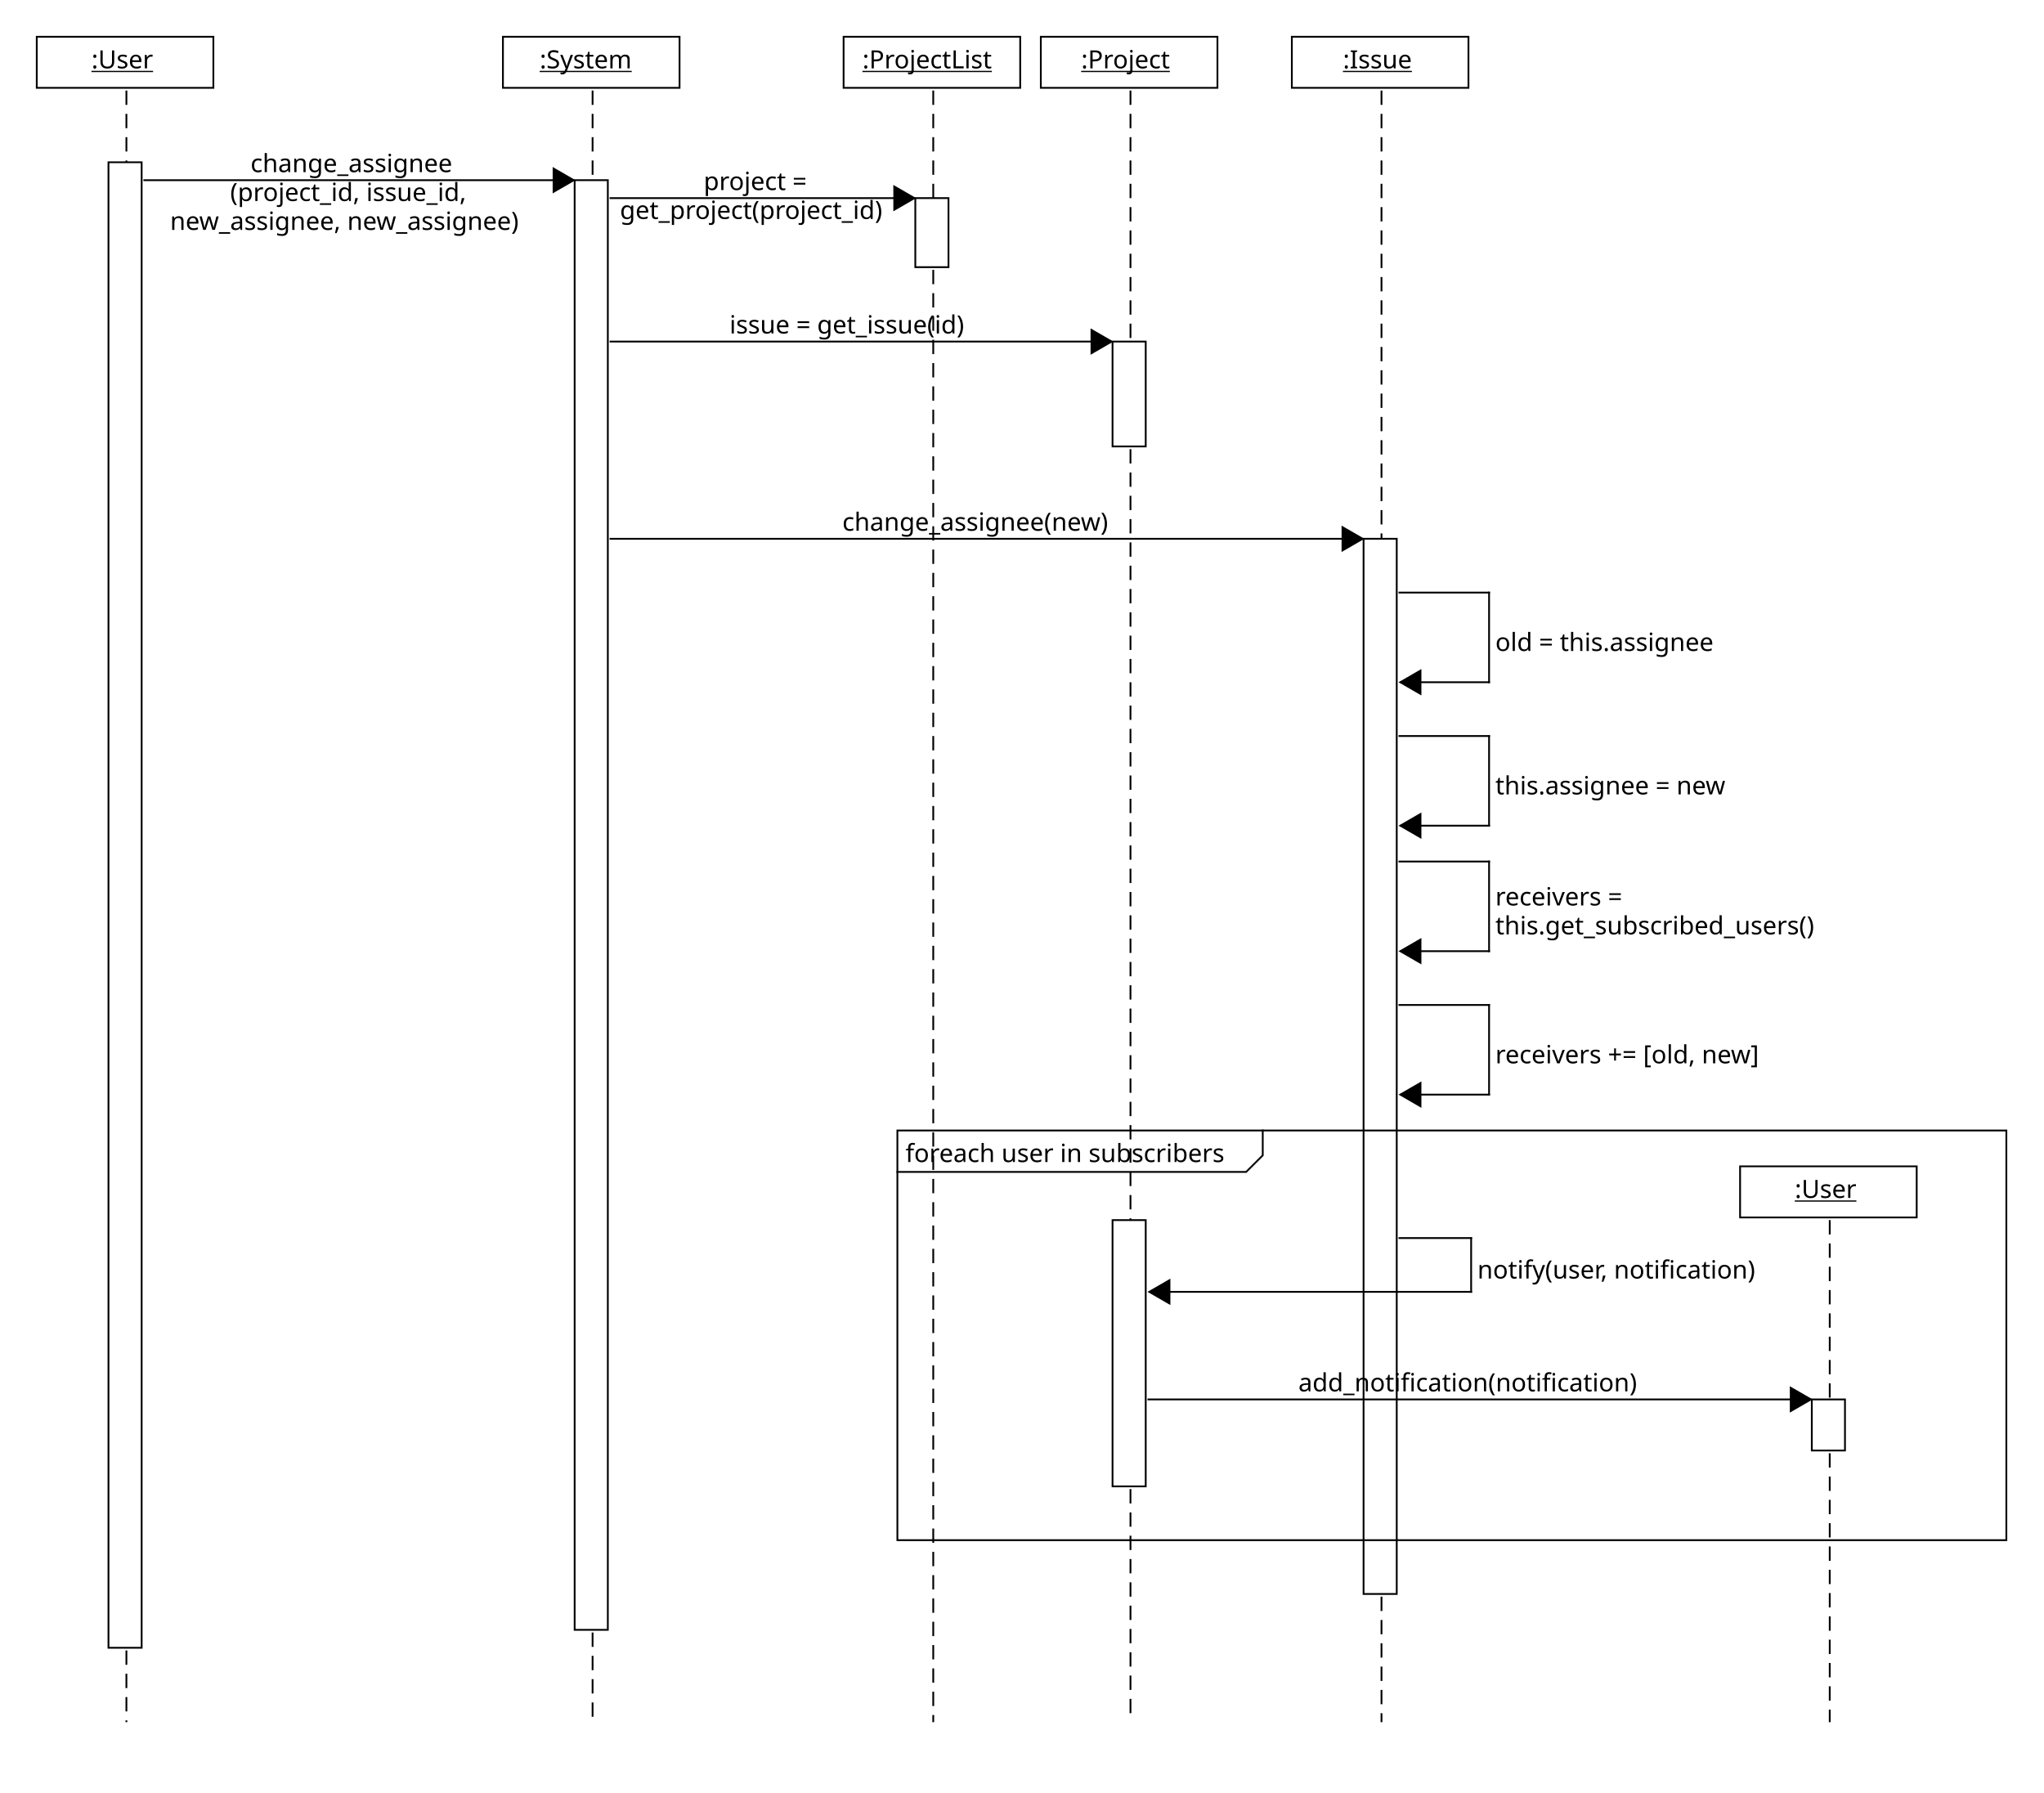
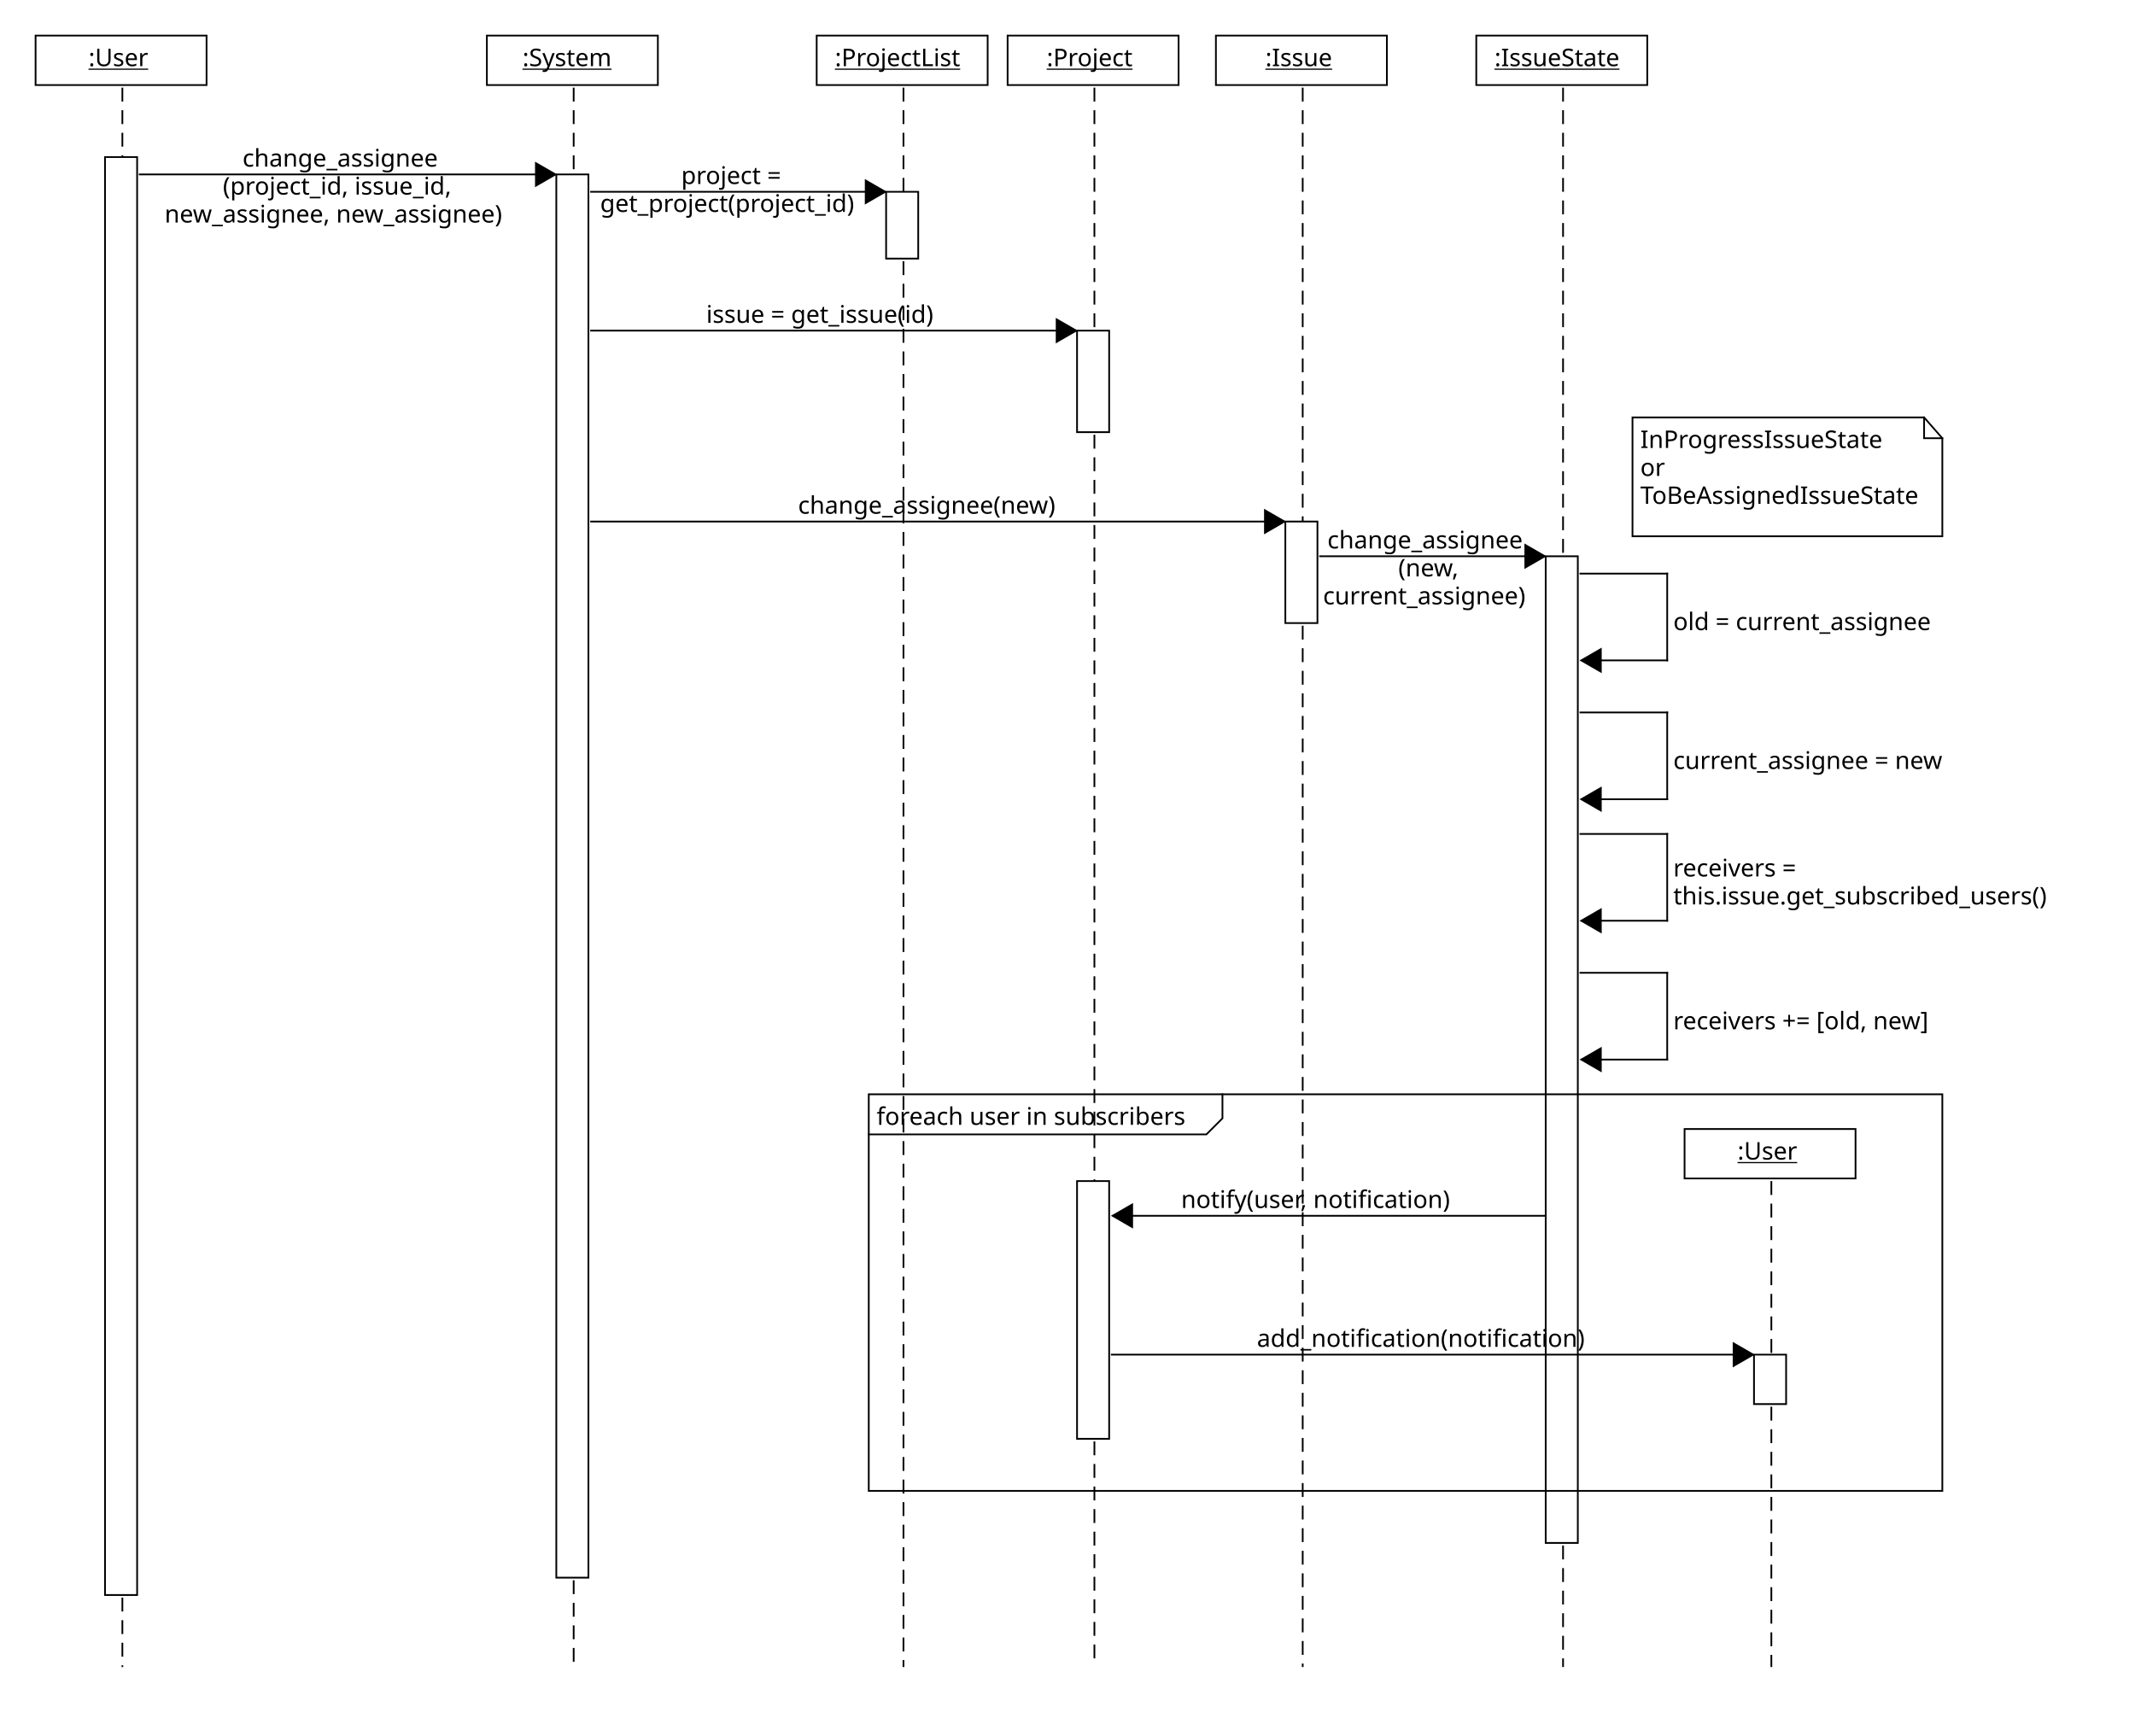
- <svg xmlns="http://www.w3.org/2000/svg" fill-opacity="1" color-rendering="auto" color-interpolation="auto" text-rendering="auto" stroke="black" stroke-linecap="square" width="1140" stroke-miterlimit="10" shape-rendering="auto" stroke-opacity="1" fill="black" stroke-dasharray="none" font-weight="normal" stroke-width="1" viewBox="90 -20 1140 1000" height="1000" font-family="'Dialog'" font-style="normal" stroke-linejoin="miter" font-size="12px" stroke-dashoffset="0" image-rendering="auto">
+ <svg xmlns="http://www.w3.org/2000/svg" fill-opacity="1" color-rendering="auto" color-interpolation="auto" text-rendering="auto" stroke="black" stroke-linecap="square" width="1230" stroke-miterlimit="10" shape-rendering="auto" stroke-opacity="1" fill="black" stroke-dasharray="none" font-weight="normal" stroke-width="1" viewBox="-10 -20 1230 1000" height="1000" font-family="'Dialog'" font-style="normal" stroke-linejoin="miter" font-size="12px" stroke-dashoffset="0" image-rendering="auto">
  <defs id="genericDefs" />
  <g>
    <defs id="defs1">
      <clipPath clipPathUnits="userSpaceOnUse" id="clipPath1">
        <path d="M0 0 L2147483647 0 L2147483647 2147483647 L0 2147483647 L0 0 Z" />
      </clipPath>
      <clipPath clipPathUnits="userSpaceOnUse" id="clipPath2">
+         <path d="M0 0 L0 70 L180 70 L180 0 Z" />
+       </clipPath>
+       <clipPath clipPathUnits="userSpaceOnUse" id="clipPath3">
+         <path d="M0 0 L0 60 L20 60 L20 0 Z" />
+       </clipPath>
+       <clipPath clipPathUnits="userSpaceOnUse" id="clipPath4">
        <path d="M0 0 L0 30 L100 30 L100 0 Z" />
      </clipPath>
-       <clipPath clipPathUnits="userSpaceOnUse" id="clipPath3">
+       <clipPath clipPathUnits="userSpaceOnUse" id="clipPath5">
        <path d="M0 0 L0 30 L20 30 L20 0 Z" />
      </clipPath>
-       <clipPath clipPathUnits="userSpaceOnUse" id="clipPath4">
+       <clipPath clipPathUnits="userSpaceOnUse" id="clipPath6">
        <path d="M0 0 L0 150 L20 150 L20 0 Z" />
      </clipPath>
-       <clipPath clipPathUnits="userSpaceOnUse" id="clipPath5">
+       <clipPath clipPathUnits="userSpaceOnUse" id="clipPath7">
        <path d="M0 0 L0 230 L620 230 L620 0 Z" />
      </clipPath>
-       <clipPath clipPathUnits="userSpaceOnUse" id="clipPath6">
-         <path d="M0 0 L0 590 L20 590 L20 0 Z" />
-       </clipPath>
-       <clipPath clipPathUnits="userSpaceOnUse" id="clipPath7">
-         <path d="M0 0 L0 60 L20 60 L20 0 Z" />
-       </clipPath>
      <clipPath clipPathUnits="userSpaceOnUse" id="clipPath8">
+         <path d="M0 0 L0 570 L20 570 L20 0 Z" />
+       </clipPath>
+       <clipPath clipPathUnits="userSpaceOnUse" id="clipPath9">
        <path d="M0 0 L0 40 L20 40 L20 0 Z" />
      </clipPath>
-       <clipPath clipPathUnits="userSpaceOnUse" id="clipPath9">
+       <clipPath clipPathUnits="userSpaceOnUse" id="clipPath10">
        <path d="M0 0 L0 810 L20 810 L20 0 Z" />
      </clipPath>
-       <clipPath clipPathUnits="userSpaceOnUse" id="clipPath10">
+       <clipPath clipPathUnits="userSpaceOnUse" id="clipPath11">
        <path d="M0 0 L0 830 L20 830 L20 0 Z" />
      </clipPath>
-       <clipPath clipPathUnits="userSpaceOnUse" id="clipPath11">
+       <clipPath clipPathUnits="userSpaceOnUse" id="clipPath12">
+         <path d="M0 0 L0 630 L30 630 L30 0 Z" />
+       </clipPath>
+       <clipPath clipPathUnits="userSpaceOnUse" id="clipPath13">
+         <path d="M0 0 L0 280 L30 280 L30 0 Z" />
+       </clipPath>
+       <clipPath clipPathUnits="userSpaceOnUse" id="clipPath14">
+         <path d="M0 0 L0 60 L160 60 L160 0 Z" />
+       </clipPath>
+       <clipPath clipPathUnits="userSpaceOnUse" id="clipPath15">
        <path d="M0 0 L0 460 L30 460 L30 0 Z" />
      </clipPath>
-       <clipPath clipPathUnits="userSpaceOnUse" id="clipPath12">
+       <clipPath clipPathUnits="userSpaceOnUse" id="clipPath16">
        <path d="M0 0 L0 160 L30 160 L30 0 Z" />
      </clipPath>
-       <clipPath clipPathUnits="userSpaceOnUse" id="clipPath13">
+       <clipPath clipPathUnits="userSpaceOnUse" id="clipPath17">
        <path d="M0 0 L0 840 L30 840 L30 0 Z" />
      </clipPath>
-       <clipPath clipPathUnits="userSpaceOnUse" id="clipPath14">
+       <clipPath clipPathUnits="userSpaceOnUse" id="clipPath18">
        <path d="M0 0 L0 170 L30 170 L30 0 Z" />
      </clipPath>
-       <clipPath clipPathUnits="userSpaceOnUse" id="clipPath15">
-         <path d="M0 0 L0 280 L30 280 L30 0 Z" />
-       </clipPath>
-       <clipPath clipPathUnits="userSpaceOnUse" id="clipPath16">
+       <clipPath clipPathUnits="userSpaceOnUse" id="clipPath19">
+         <path d="M0 0 L0 300 L30 300 L30 0 Z" />
+       </clipPath>
+       <clipPath clipPathUnits="userSpaceOnUse" id="clipPath20">
        <path d="M0 0 L0 130 L30 130 L30 0 Z" />
      </clipPath>
-       <clipPath clipPathUnits="userSpaceOnUse" id="clipPath17">
+       <clipPath clipPathUnits="userSpaceOnUse" id="clipPath21">
        <path d="M0 0 L0 180 L30 180 L30 0 Z" />
      </clipPath>
-       <clipPath clipPathUnits="userSpaceOnUse" id="clipPath18">
+       <clipPath clipPathUnits="userSpaceOnUse" id="clipPath22">
        <path d="M0 0 L0 100 L30 100 L30 0 Z" />
      </clipPath>
-       <clipPath clipPathUnits="userSpaceOnUse" id="clipPath19">
+       <clipPath clipPathUnits="userSpaceOnUse" id="clipPath23">
        <path d="M0 0 L0 80 L30 80 L30 0 Z" />
      </clipPath>
-       <clipPath clipPathUnits="userSpaceOnUse" id="clipPath20">
+       <clipPath clipPathUnits="userSpaceOnUse" id="clipPath24">
        <path d="M0 0 L0 70 L30 70 L30 0 Z" />
      </clipPath>
-       <clipPath clipPathUnits="userSpaceOnUse" id="clipPath21">
+       <clipPath clipPathUnits="userSpaceOnUse" id="clipPath25">
        <path d="M0 0 L0 80 L250 80 L250 0 Z" />
      </clipPath>
-       <clipPath clipPathUnits="userSpaceOnUse" id="clipPath22">
-         <path d="M0 0 L0 80 L270 80 L270 0 Z" />
-       </clipPath>
-       <clipPath clipPathUnits="userSpaceOnUse" id="clipPath23">
+       <clipPath clipPathUnits="userSpaceOnUse" id="clipPath26">
+         <path d="M0 0 L0 80 L310 80 L310 0 Z" />
+       </clipPath>
+       <clipPath clipPathUnits="userSpaceOnUse" id="clipPath27">
        <path d="M0 0 L0 40 L400 40 L400 0 Z" />
      </clipPath>
-       <clipPath clipPathUnits="userSpaceOnUse" id="clipPath24">
-         <path d="M0 0 L0 60 L380 60 L380 0 Z" />
-       </clipPath>
-       <clipPath clipPathUnits="userSpaceOnUse" id="clipPath25">
-         <path d="M0 0 L0 80 L220 80 L220 0 Z" />
-       </clipPath>
-       <clipPath clipPathUnits="userSpaceOnUse" id="clipPath26">
-         <path d="M0 0 L0 80 L210 80 L210 0 Z" />
-       </clipPath>
-       <clipPath clipPathUnits="userSpaceOnUse" id="clipPath27">
+       <clipPath clipPathUnits="userSpaceOnUse" id="clipPath28">
+         <path d="M0 0 L0 40 L280 40 L280 0 Z" />
+       </clipPath>
+       <clipPath clipPathUnits="userSpaceOnUse" id="clipPath29">
+         <path d="M0 0 L0 80 L240 80 L240 0 Z" />
+       </clipPath>
+       <clipPath clipPathUnits="userSpaceOnUse" id="clipPath30">
        <path d="M0 0 L0 90 L30 90 L30 0 Z" />
      </clipPath>
-       <clipPath clipPathUnits="userSpaceOnUse" id="clipPath28">
-         <path d="M0 0 L0 40 L450 40 L450 0 Z" />
-       </clipPath>
-       <clipPath clipPathUnits="userSpaceOnUse" id="clipPath29">
+       <clipPath clipPathUnits="userSpaceOnUse" id="clipPath31">
+         <path d="M0 0 L0 40 L430 40 L430 0 Z" />
+       </clipPath>
+       <clipPath clipPathUnits="userSpaceOnUse" id="clipPath32">
        <path d="M0 0 L0 40 L310 40 L310 0 Z" />
      </clipPath>
-       <clipPath clipPathUnits="userSpaceOnUse" id="clipPath30">
+       <clipPath clipPathUnits="userSpaceOnUse" id="clipPath33">
        <path d="M0 0 L0 50 L200 50 L200 0 Z" />
      </clipPath>
-       <clipPath clipPathUnits="userSpaceOnUse" id="clipPath31">
+       <clipPath clipPathUnits="userSpaceOnUse" id="clipPath34">
        <path d="M0 0 L0 60 L270 60 L270 0 Z" />
      </clipPath>
    </defs>
-     <g fill="rgb(255,255,255)" fill-opacity="0" transform="translate(1060,630)" stroke-opacity="0" stroke="rgb(255,255,255)">
-       <rect x="0.5" width="98.5" height="28.5" y="0.5" clip-path="url(#clipPath2)" stroke="none" />
-     </g>
-     <g transform="translate(1060,630)">
-       <rect fill="none" x="0.5" width="98.5" height="28.5" y="0.5" clip-path="url(#clipPath2)" />
-       <text x="31" font-size="14px" y="18.109" text-decoration="underline" clip-path="url(#clipPath2)" font-family="sans-serif" stroke="none" xml:space="preserve">:User</text>
-     </g>
-     <g fill="rgb(255,255,255)" fill-opacity="0" transform="translate(1100,760)" stroke-opacity="0" stroke="rgb(255,255,255)">
-       <rect x="0.5" width="18.5" height="28.5" y="0.5" clip-path="url(#clipPath3)" stroke="none" />
-     </g>
-     <g transform="translate(1100,760)">
-       <rect fill="none" x="0.5" width="18.5" height="28.5" y="0.5" clip-path="url(#clipPath3)" />
-     </g>
-     <g fill="rgb(255,255,255)" fill-opacity="0" transform="translate(710,660)" stroke-opacity="0" stroke="rgb(255,255,255)">
-       <rect x="0.5" width="18.5" height="148.5" y="0.5" clip-path="url(#clipPath4)" stroke="none" />
-     </g>
-     <g transform="translate(710,660)">
-       <rect fill="none" x="0.5" width="18.5" height="148.5" y="0.5" clip-path="url(#clipPath4)" />
-     </g>
-     <g fill="rgb(255,255,255)" fill-opacity="0" transform="translate(590,610)" stroke-opacity="0" stroke="rgb(255,255,255)">
-       <rect x="0.5" width="618.5" height="228.5" y="0.5" clip-path="url(#clipPath5)" stroke="none" />
-     </g>
-     <g transform="translate(590,610)">
-       <rect fill="none" x="0.5" width="618.5" height="228.5" y="0.5" clip-path="url(#clipPath5)" />
-       <path fill="none" d="M204.268 0.5 L204.268 14.366 L195.024 23.609 L0.5 23.609" clip-path="url(#clipPath5)" />
-       <text x="5" font-size="14px" y="18.109" clip-path="url(#clipPath5)" font-family="sans-serif" stroke="none" xml:space="preserve">foreach user in subscribers</text>
-     </g>
-     <g fill="rgb(255,255,255)" fill-opacity="0" transform="translate(850,280)" stroke-opacity="0" stroke="rgb(255,255,255)">
-       <rect x="0.5" width="18.5" height="588.5" y="0.5" clip-path="url(#clipPath6)" stroke="none" />
-     </g>
-     <g transform="translate(850,280)">
-       <rect fill="none" x="0.5" width="18.5" height="588.5" y="0.5" clip-path="url(#clipPath6)" />
-     </g>
-     <g fill="rgb(255,255,255)" fill-opacity="0" transform="translate(710,170)" stroke-opacity="0" stroke="rgb(255,255,255)">
-       <rect x="0.5" width="18.5" height="58.5" y="0.5" clip-path="url(#clipPath7)" stroke="none" />
-     </g>
-     <g transform="translate(710,170)">
-       <rect fill="none" x="0.5" width="18.5" height="58.5" y="0.5" clip-path="url(#clipPath7)" />
-     </g>
-     <g fill="rgb(255,255,255)" fill-opacity="0" transform="translate(600,90)" stroke-opacity="0" stroke="rgb(255,255,255)">
-       <rect x="0.5" width="18.5" height="38.5" y="0.5" clip-path="url(#clipPath8)" stroke="none" />
-     </g>
-     <g transform="translate(600,90)">
-       <rect fill="none" x="0.5" width="18.5" height="38.5" y="0.5" clip-path="url(#clipPath8)" />
-     </g>
-     <g fill="rgb(255,255,255)" fill-opacity="0" transform="translate(560,0)" stroke-opacity="0" stroke="rgb(255,255,255)">
-       <rect x="0.5" width="98.5" height="28.5" y="0.5" clip-path="url(#clipPath2)" stroke="none" />
-     </g>
-     <g transform="translate(560,0)">
-       <rect fill="none" x="0.5" width="98.5" height="28.5" y="0.5" clip-path="url(#clipPath2)" />
-       <text x="11" font-size="14px" y="18.109" text-decoration="underline" clip-path="url(#clipPath2)" font-family="sans-serif" stroke="none" xml:space="preserve">:ProjectList</text>
-     </g>
-     <g fill="rgb(255,255,255)" fill-opacity="0" transform="translate(410,80)" stroke-opacity="0" stroke="rgb(255,255,255)">
-       <rect x="0.5" width="18.5" height="808.5" y="0.5" clip-path="url(#clipPath9)" stroke="none" />
-     </g>
-     <g transform="translate(410,80)">
-       <rect fill="none" x="0.5" width="18.5" height="808.5" y="0.5" clip-path="url(#clipPath9)" />
-     </g>
-     <g fill="rgb(255,255,255)" fill-opacity="0" transform="translate(150,70)" stroke-opacity="0" stroke="rgb(255,255,255)">
-       <rect x="0.5" width="18.5" height="828.5" y="0.5" clip-path="url(#clipPath10)" stroke="none" />
-     </g>
-     <g transform="translate(150,70)">
-       <rect fill="none" x="0.5" width="18.5" height="828.5" y="0.5" clip-path="url(#clipPath10)" />
-     </g>
-     <g fill="rgb(255,255,255)" fill-opacity="0" transform="translate(810,0)" stroke-opacity="0" stroke="rgb(255,255,255)">
-       <rect x="0.5" width="98.5" height="28.5" y="0.5" clip-path="url(#clipPath2)" stroke="none" />
-     </g>
-     <g transform="translate(810,0)">
-       <rect fill="none" x="0.5" width="98.5" height="28.5" y="0.5" clip-path="url(#clipPath2)" />
-       <text x="29" font-size="14px" y="18.109" text-decoration="underline" clip-path="url(#clipPath2)" font-family="sans-serif" stroke="none" xml:space="preserve">:Issue</text>
-     </g>
-     <g fill="rgb(255,255,255)" fill-opacity="0" transform="translate(670,0)" stroke-opacity="0" stroke="rgb(255,255,255)">
-       <rect x="0.5" width="98.5" height="28.5" y="0.5" clip-path="url(#clipPath2)" stroke="none" />
-     </g>
-     <g transform="translate(670,0)">
-       <rect fill="none" x="0.5" width="98.5" height="28.5" y="0.5" clip-path="url(#clipPath2)" />
-       <text x="23" font-size="14px" y="18.109" text-decoration="underline" clip-path="url(#clipPath2)" font-family="sans-serif" stroke="none" xml:space="preserve">:Project</text>
-     </g>
-     <g fill="rgb(255,255,255)" fill-opacity="0" transform="translate(370,0)" stroke-opacity="0" stroke="rgb(255,255,255)">
-       <rect x="0.5" width="98.5" height="28.5" y="0.5" clip-path="url(#clipPath2)" stroke="none" />
-     </g>
-     <g transform="translate(370,0)">
-       <rect fill="none" x="0.5" width="98.5" height="28.5" y="0.5" clip-path="url(#clipPath2)" />
-       <text x="21" font-size="14px" y="18.109" text-decoration="underline" clip-path="url(#clipPath2)" font-family="sans-serif" stroke="none" xml:space="preserve">:System</text>
-     </g>
-     <g fill="rgb(255,255,255)" fill-opacity="0" transform="translate(110,0)" stroke-opacity="0" stroke="rgb(255,255,255)">
-       <rect x="0.5" width="98.5" height="28.5" y="0.5" clip-path="url(#clipPath2)" stroke="none" />
-     </g>
-     <g transform="translate(110,0)">
-       <rect fill="none" x="0.5" width="98.5" height="28.5" y="0.5" clip-path="url(#clipPath2)" />
-       <text x="31" font-size="14px" y="18.109" text-decoration="underline" clip-path="url(#clipPath2)" font-family="sans-serif" stroke="none" xml:space="preserve">:User</text>
-     </g>
-     <g stroke-dasharray="8,5" stroke-miterlimit="5" transform="translate(710,220)" stroke-linecap="butt">
-       <path fill="none" d="M10.5 10.5 L10.5 440.5" clip-path="url(#clipPath11)" />
-     </g>
-     <g stroke-dasharray="8,5" stroke-miterlimit="5" transform="translate(710,800)" stroke-linecap="butt">
-       <path fill="none" d="M10.5 10.5 L10.5 140.5" clip-path="url(#clipPath12)" />
-     </g>
-     <g stroke-dasharray="8,5" stroke-miterlimit="5" transform="translate(600,120)" stroke-linecap="butt">
-       <path fill="none" d="M10.5 10.5 L10.5 820.5" clip-path="url(#clipPath13)" />
-     </g>
-     <g stroke-dasharray="8,5" stroke-miterlimit="5" transform="translate(710,20)" stroke-linecap="butt">
-       <path fill="none" d="M10.5 10.5 L10.5 150.5" clip-path="url(#clipPath14)" />
-     </g>
-     <g stroke-dasharray="8,5" stroke-miterlimit="5" transform="translate(850,20)" stroke-linecap="butt">
-       <path fill="none" d="M10.5 10.5 L10.5 260.5" clip-path="url(#clipPath15)" />
-     </g>
-     <g stroke-dasharray="8,5" stroke-miterlimit="5" transform="translate(1100,650)" stroke-linecap="butt">
-       <path fill="none" d="M10.5 10.5 L10.5 110.5" clip-path="url(#clipPath16)" />
-     </g>
-     <g stroke-dasharray="8,5" stroke-miterlimit="5" transform="translate(1100,780)" stroke-linecap="butt">
-       <path fill="none" d="M10.5 10.5 L10.5 160.5" clip-path="url(#clipPath17)" />
-     </g>
-     <g stroke-dasharray="8,5" stroke-miterlimit="5" transform="translate(850,860)" stroke-linecap="butt">
-       <path fill="none" d="M10.5 10.5 L10.5 80.5" clip-path="url(#clipPath18)" />
-     </g>
-     <g stroke-dasharray="8,5" stroke-miterlimit="5" transform="translate(410,880)" stroke-linecap="butt">
-       <path fill="none" d="M10.5 10.5 L10.5 60.5" clip-path="url(#clipPath19)" />
-     </g>
-     <g stroke-dasharray="8,5" stroke-miterlimit="5" transform="translate(150,890)" stroke-linecap="butt">
-       <path fill="none" d="M10.5 10.5 L10.5 50.5" clip-path="url(#clipPath20)" />
-     </g>
-     <g transform="translate(860,530)">
-       <path fill="none" d="M11.5 60.5 L60.5 60.5" clip-path="url(#clipPath21)" />
-       <path fill="none" d="M60.5 60.5 L60.5 10.5" clip-path="url(#clipPath21)" />
-       <path fill="none" d="M60.5 10.5 L10.5 10.5" clip-path="url(#clipPath21)" />
-       <path d="M22.258 67 L11 60.5 L22.258 54 Z" clip-path="url(#clipPath21)" stroke="none" />
-       <path fill="none" d="M22.258 67 L11 60.5 L22.258 54 Z" clip-path="url(#clipPath21)" />
-       <text x="64" font-size="14px" y="43.055" clip-path="url(#clipPath21)" font-family="sans-serif" stroke="none" xml:space="preserve">receivers += [old, new]</text>
-     </g>
-     <g transform="translate(860,450)">
-       <path fill="none" d="M11.5 60.5 L60.5 60.5" clip-path="url(#clipPath22)" />
-       <path fill="none" d="M60.5 60.5 L60.5 10.5" clip-path="url(#clipPath22)" />
-       <path fill="none" d="M60.5 10.5 L10.5 10.5" clip-path="url(#clipPath22)" />
-       <path d="M22.258 67 L11 60.5 L22.258 54 Z" clip-path="url(#clipPath22)" stroke="none" />
-       <path fill="none" d="M22.258 67 L11 60.5 L22.258 54 Z" clip-path="url(#clipPath22)" />
-       <text x="64" font-size="14px" y="35" clip-path="url(#clipPath22)" font-family="sans-serif" stroke="none" xml:space="preserve">receivers = </text>
-       <text x="64" font-size="14px" y="51.109" clip-path="url(#clipPath22)" font-family="sans-serif" stroke="none" xml:space="preserve">this.get_subscribed_users()</text>
-     </g>
-     <g transform="translate(720,740)">
-       <path fill="none" d="M379.5 20.5 L10.5 20.5" clip-path="url(#clipPath23)" />
-       <path d="M368.742 14 L380 20.5 L368.742 27 Z" clip-path="url(#clipPath23)" stroke="none" />
-       <path fill="none" d="M368.742 14 L380 20.5 L368.742 27 Z" clip-path="url(#clipPath23)" />
-       <text x="94.132" font-size="14px" y="16" clip-path="url(#clipPath23)" font-family="sans-serif" stroke="none" xml:space="preserve">add_notification(notification)</text>
-     </g>
-     <g transform="translate(720,660)">
-       <path fill="none" d="M11.5 40.5 L190.5 40.5" clip-path="url(#clipPath24)" />
-       <path fill="none" d="M190.5 40.5 L190.5 10.5" clip-path="url(#clipPath24)" />
-       <path fill="none" d="M190.5 10.5 L150.5 10.5" clip-path="url(#clipPath24)" />
-       <path d="M22.258 47 L11 40.5 L22.258 34 Z" clip-path="url(#clipPath24)" stroke="none" />
-       <path fill="none" d="M22.258 47 L11 40.5 L22.258 34 Z" clip-path="url(#clipPath24)" />
-       <text x="194" font-size="14px" y="33.055" clip-path="url(#clipPath24)" font-family="sans-serif" stroke="none" xml:space="preserve">notify(user, notification)</text>
-     </g>
-     <g transform="translate(860,380)">
+     <g fill="rgb(255,255,255)" fill-opacity="0" transform="translate(930,220)" stroke-opacity="0" stroke="rgb(255,255,255)">
+       <path d="M0.5 0.5 L168.5 0.5 L179 12.5 L179 69 L0.5 69 Z" stroke="none" clip-path="url(#clipPath2)" />
+     </g>
+     <g transform="translate(930,220)">
+       <path fill="none" d="M0.5 0.5 L168.5 0.5 L179 12.5 L179 69 L0.5 69 Z" clip-path="url(#clipPath2)" />
+       <path fill="none" d="M168.5 0.5 L168.5 12.5 L179 12.5" clip-path="url(#clipPath2)" />
+       <text x="5" font-size="14px" y="18.109" clip-path="url(#clipPath2)" font-family="sans-serif" stroke="none" xml:space="preserve">InProgressIssueState</text>
+       <text x="5" font-size="14px" y="34.219" clip-path="url(#clipPath2)" font-family="sans-serif" stroke="none" xml:space="preserve">or</text>
+       <text x="5" font-size="14px" y="50.328" clip-path="url(#clipPath2)" font-family="sans-serif" stroke="none" xml:space="preserve">ToBeAssignedIssueState</text>
+     </g>
+     <g fill="rgb(255,255,255)" fill-opacity="0" transform="translate(730,280)" stroke-opacity="0" stroke="rgb(255,255,255)">
+       <rect x="0.5" width="18.5" height="58.5" y="0.5" clip-path="url(#clipPath3)" stroke="none" />
+     </g>
+     <g transform="translate(730,280)">
+       <rect fill="none" x="0.5" width="18.5" height="58.5" y="0.5" clip-path="url(#clipPath3)" />
+     </g>
+     <g fill="rgb(255,255,255)" fill-opacity="0" transform="translate(690,0)" stroke-opacity="0" stroke="rgb(255,255,255)">
+       <rect x="0.5" width="98.5" height="28.5" y="0.5" clip-path="url(#clipPath4)" stroke="none" />
+     </g>
+     <g transform="translate(690,0)">
+       <rect fill="none" x="0.5" width="98.5" height="28.5" y="0.5" clip-path="url(#clipPath4)" />
+       <text x="29" font-size="14px" y="18.109" text-decoration="underline" clip-path="url(#clipPath4)" font-family="sans-serif" stroke="none" xml:space="preserve">:Issue</text>
+     </g>
+     <g fill="rgb(255,255,255)" fill-opacity="0" transform="translate(960,630)" stroke-opacity="0" stroke="rgb(255,255,255)">
+       <rect x="0.5" width="98.5" height="28.5" y="0.5" clip-path="url(#clipPath4)" stroke="none" />
+     </g>
+     <g transform="translate(960,630)">
+       <rect fill="none" x="0.5" width="98.5" height="28.5" y="0.5" clip-path="url(#clipPath4)" />
+       <text x="31" font-size="14px" y="18.109" text-decoration="underline" clip-path="url(#clipPath4)" font-family="sans-serif" stroke="none" xml:space="preserve">:User</text>
+     </g>
+     <g fill="rgb(255,255,255)" fill-opacity="0" transform="translate(1000,760)" stroke-opacity="0" stroke="rgb(255,255,255)">
+       <rect x="0.5" width="18.5" height="28.5" y="0.5" clip-path="url(#clipPath5)" stroke="none" />
+     </g>
+     <g transform="translate(1000,760)">
+       <rect fill="none" x="0.5" width="18.5" height="28.5" y="0.5" clip-path="url(#clipPath5)" />
+     </g>
+     <g fill="rgb(255,255,255)" fill-opacity="0" transform="translate(610,660)" stroke-opacity="0" stroke="rgb(255,255,255)">
+       <rect x="0.5" width="18.5" height="148.5" y="0.5" clip-path="url(#clipPath6)" stroke="none" />
+     </g>
+     <g transform="translate(610,660)">
+       <rect fill="none" x="0.5" width="18.5" height="148.5" y="0.5" clip-path="url(#clipPath6)" />
+     </g>
+     <g fill="rgb(255,255,255)" fill-opacity="0" transform="translate(490,610)" stroke-opacity="0" stroke="rgb(255,255,255)">
+       <rect x="0.5" width="618.5" height="228.5" y="0.5" clip-path="url(#clipPath7)" stroke="none" />
+     </g>
+     <g transform="translate(490,610)">
+       <rect fill="none" x="0.5" width="618.5" height="228.5" y="0.5" clip-path="url(#clipPath7)" />
+       <path fill="none" d="M204.268 0.5 L204.268 14.366 L195.024 23.609 L0.5 23.609" clip-path="url(#clipPath7)" />
+       <text x="5" font-size="14px" y="18.109" clip-path="url(#clipPath7)" font-family="sans-serif" stroke="none" xml:space="preserve">foreach user in subscribers</text>
+     </g>
+     <g fill="rgb(255,255,255)" fill-opacity="0" transform="translate(880,300)" stroke-opacity="0" stroke="rgb(255,255,255)">
+       <rect x="0.5" width="18.5" height="568.5" y="0.5" clip-path="url(#clipPath8)" stroke="none" />
+     </g>
+     <g transform="translate(880,300)">
+       <rect fill="none" x="0.5" width="18.5" height="568.5" y="0.5" clip-path="url(#clipPath8)" />
+     </g>
+     <g fill="rgb(255,255,255)" fill-opacity="0" transform="translate(610,170)" stroke-opacity="0" stroke="rgb(255,255,255)">
+       <rect x="0.5" width="18.5" height="58.5" y="0.5" clip-path="url(#clipPath3)" stroke="none" />
+     </g>
+     <g transform="translate(610,170)">
+       <rect fill="none" x="0.5" width="18.5" height="58.5" y="0.5" clip-path="url(#clipPath3)" />
+     </g>
+     <g fill="rgb(255,255,255)" fill-opacity="0" transform="translate(500,90)" stroke-opacity="0" stroke="rgb(255,255,255)">
+       <rect x="0.5" width="18.5" height="38.5" y="0.5" clip-path="url(#clipPath9)" stroke="none" />
+     </g>
+     <g transform="translate(500,90)">
+       <rect fill="none" x="0.5" width="18.5" height="38.5" y="0.5" clip-path="url(#clipPath9)" />
+     </g>
+     <g fill="rgb(255,255,255)" fill-opacity="0" transform="translate(460,0)" stroke-opacity="0" stroke="rgb(255,255,255)">
+       <rect x="0.5" width="98.5" height="28.5" y="0.5" clip-path="url(#clipPath4)" stroke="none" />
+     </g>
+     <g transform="translate(460,0)">
+       <rect fill="none" x="0.5" width="98.5" height="28.5" y="0.5" clip-path="url(#clipPath4)" />
+       <text x="11" font-size="14px" y="18.109" text-decoration="underline" clip-path="url(#clipPath4)" font-family="sans-serif" stroke="none" xml:space="preserve">:ProjectList</text>
+     </g>
+     <g fill="rgb(255,255,255)" fill-opacity="0" transform="translate(310,80)" stroke-opacity="0" stroke="rgb(255,255,255)">
+       <rect x="0.5" width="18.5" height="808.5" y="0.5" clip-path="url(#clipPath10)" stroke="none" />
+     </g>
+     <g transform="translate(310,80)">
+       <rect fill="none" x="0.5" width="18.5" height="808.5" y="0.5" clip-path="url(#clipPath10)" />
+     </g>
+     <g fill="rgb(255,255,255)" fill-opacity="0" transform="translate(50,70)" stroke-opacity="0" stroke="rgb(255,255,255)">
+       <rect x="0.5" width="18.5" height="828.5" y="0.5" clip-path="url(#clipPath11)" stroke="none" />
+     </g>
+     <g transform="translate(50,70)">
+       <rect fill="none" x="0.5" width="18.5" height="828.5" y="0.5" clip-path="url(#clipPath11)" />
+     </g>
+     <g fill="rgb(255,255,255)" fill-opacity="0" transform="translate(840,0)" stroke-opacity="0" stroke="rgb(255,255,255)">
+       <rect x="0.5" width="98.5" height="28.5" y="0.5" clip-path="url(#clipPath4)" stroke="none" />
+     </g>
+     <g transform="translate(840,0)">
+       <rect fill="none" x="0.5" width="98.5" height="28.5" y="0.5" clip-path="url(#clipPath4)" />
+       <text x="11" font-size="14px" y="18.109" text-decoration="underline" clip-path="url(#clipPath4)" font-family="sans-serif" stroke="none" xml:space="preserve">:IssueState</text>
+     </g>
+     <g fill="rgb(255,255,255)" fill-opacity="0" transform="translate(570,0)" stroke-opacity="0" stroke="rgb(255,255,255)">
+       <rect x="0.5" width="98.5" height="28.5" y="0.5" clip-path="url(#clipPath4)" stroke="none" />
+     </g>
+     <g transform="translate(570,0)">
+       <rect fill="none" x="0.5" width="98.5" height="28.5" y="0.5" clip-path="url(#clipPath4)" />
+       <text x="23" font-size="14px" y="18.109" text-decoration="underline" clip-path="url(#clipPath4)" font-family="sans-serif" stroke="none" xml:space="preserve">:Project</text>
+     </g>
+     <g fill="rgb(255,255,255)" fill-opacity="0" transform="translate(270,0)" stroke-opacity="0" stroke="rgb(255,255,255)">
+       <rect x="0.5" width="98.5" height="28.5" y="0.5" clip-path="url(#clipPath4)" stroke="none" />
+     </g>
+     <g transform="translate(270,0)">
+       <rect fill="none" x="0.5" width="98.5" height="28.5" y="0.5" clip-path="url(#clipPath4)" />
+       <text x="21" font-size="14px" y="18.109" text-decoration="underline" clip-path="url(#clipPath4)" font-family="sans-serif" stroke="none" xml:space="preserve">:System</text>
+     </g>
+     <g fill="rgb(255,255,255)" fill-opacity="0" transform="translate(10,0)" stroke-opacity="0" stroke="rgb(255,255,255)">
+       <rect x="0.5" width="98.5" height="28.5" y="0.5" clip-path="url(#clipPath4)" stroke="none" />
+     </g>
+     <g transform="translate(10,0)">
+       <rect fill="none" x="0.5" width="98.5" height="28.5" y="0.5" clip-path="url(#clipPath4)" />
+       <text x="31" font-size="14px" y="18.109" text-decoration="underline" clip-path="url(#clipPath4)" font-family="sans-serif" stroke="none" xml:space="preserve">:User</text>
+     </g>
+     <g stroke-dasharray="8,5" stroke-miterlimit="5" transform="translate(730,330)" stroke-linecap="butt">
+       <path fill="none" d="M10.5 10.5 L10.5 610.5" clip-path="url(#clipPath12)" />
+     </g>
+     <g stroke-dasharray="8,5" stroke-miterlimit="5" transform="translate(730,20)" stroke-linecap="butt">
+       <path fill="none" d="M10.5 10.5 L10.5 260.5" clip-path="url(#clipPath13)" />
+     </g>
+     <g transform="translate(740,280)">
+       <path fill="none" d="M139.5 20.5 L10.5 20.5" clip-path="url(#clipPath14)" />
+       <path d="M128.742 14 L140 20.5 L128.742 27 Z" clip-path="url(#clipPath14)" stroke="none" />
+       <path fill="none" d="M128.742 14 L140 20.5 L128.742 27 Z" clip-path="url(#clipPath14)" />
+       <text x="14.717" font-size="14px" y="16" clip-path="url(#clipPath14)" font-family="sans-serif" stroke="none" xml:space="preserve">change_assignee</text>
+       <text x="55.576" font-size="14px" y="32.109" clip-path="url(#clipPath14)" font-family="sans-serif" stroke="none" xml:space="preserve">(new,</text>
+       <text x="12.219" font-size="14px" y="48.219" clip-path="url(#clipPath14)" font-family="sans-serif" stroke="none" xml:space="preserve">current_assignee)</text>
+     </g>
+     <g stroke-dasharray="8,5" stroke-miterlimit="5" transform="translate(610,220)" stroke-linecap="butt">
+       <path fill="none" d="M10.5 10.5 L10.5 440.5" clip-path="url(#clipPath15)" />
+     </g>
+     <g stroke-dasharray="8,5" stroke-miterlimit="5" transform="translate(610,800)" stroke-linecap="butt">
+       <path fill="none" d="M10.5 10.5 L10.5 140.5" clip-path="url(#clipPath16)" />
+     </g>
+     <g stroke-dasharray="8,5" stroke-miterlimit="5" transform="translate(500,120)" stroke-linecap="butt">
+       <path fill="none" d="M10.5 10.5 L10.5 820.5" clip-path="url(#clipPath17)" />
+     </g>
+     <g stroke-dasharray="8,5" stroke-miterlimit="5" transform="translate(610,20)" stroke-linecap="butt">
+       <path fill="none" d="M10.5 10.5 L10.5 150.5" clip-path="url(#clipPath18)" />
+     </g>
+     <g stroke-dasharray="8,5" stroke-miterlimit="5" transform="translate(880,20)" stroke-linecap="butt">
+       <path fill="none" d="M10.5 10.5 L10.5 280.5" clip-path="url(#clipPath19)" />
+     </g>
+     <g stroke-dasharray="8,5" stroke-miterlimit="5" transform="translate(1000,650)" stroke-linecap="butt">
+       <path fill="none" d="M10.5 10.5 L10.5 110.5" clip-path="url(#clipPath20)" />
+     </g>
+     <g stroke-dasharray="8,5" stroke-miterlimit="5" transform="translate(1000,780)" stroke-linecap="butt">
+       <path fill="none" d="M10.5 10.5 L10.5 160.5" clip-path="url(#clipPath21)" />
+     </g>
+     <g stroke-dasharray="8,5" stroke-miterlimit="5" transform="translate(880,860)" stroke-linecap="butt">
+       <path fill="none" d="M10.5 10.5 L10.5 80.5" clip-path="url(#clipPath22)" />
+     </g>
+     <g stroke-dasharray="8,5" stroke-miterlimit="5" transform="translate(310,880)" stroke-linecap="butt">
+       <path fill="none" d="M10.5 10.5 L10.5 60.5" clip-path="url(#clipPath23)" />
+     </g>
+     <g stroke-dasharray="8,5" stroke-miterlimit="5" transform="translate(50,890)" stroke-linecap="butt">
+       <path fill="none" d="M10.5 10.5 L10.5 50.5" clip-path="url(#clipPath24)" />
+     </g>
+     <g transform="translate(890,530)">
      <path fill="none" d="M11.5 60.5 L60.5 60.5" clip-path="url(#clipPath25)" />
      <path fill="none" d="M60.5 60.5 L60.5 10.5" clip-path="url(#clipPath25)" />
      <path fill="none" d="M60.5 10.5 L10.5 10.5" clip-path="url(#clipPath25)" />
      <path d="M22.258 67 L11 60.5 L22.258 54 Z" clip-path="url(#clipPath25)" stroke="none" />
      <path fill="none" d="M22.258 67 L11 60.5 L22.258 54 Z" clip-path="url(#clipPath25)" />
-       <text x="64" font-size="14px" y="43.055" clip-path="url(#clipPath25)" font-family="sans-serif" stroke="none" xml:space="preserve">this.assignee = new</text>
-     </g>
-     <g transform="translate(860,300)">
+       <text x="64" font-size="14px" y="43.055" clip-path="url(#clipPath25)" font-family="sans-serif" stroke="none" xml:space="preserve">receivers += [old, new]</text>
+     </g>
+     <g transform="translate(890,450)">
      <path fill="none" d="M11.5 60.5 L60.5 60.5" clip-path="url(#clipPath26)" />
      <path fill="none" d="M60.5 60.5 L60.5 10.5" clip-path="url(#clipPath26)" />
      <path fill="none" d="M60.5 10.5 L10.5 10.5" clip-path="url(#clipPath26)" />
      <path d="M22.258 67 L11 60.5 L22.258 54 Z" clip-path="url(#clipPath26)" stroke="none" />
      <path fill="none" d="M22.258 67 L11 60.5 L22.258 54 Z" clip-path="url(#clipPath26)" />
-       <text x="64" font-size="14px" y="43.055" clip-path="url(#clipPath26)" font-family="sans-serif" stroke="none" xml:space="preserve">old = this.assignee</text>
-     </g>
-     <g stroke-dasharray="8,5" stroke-miterlimit="5" transform="translate(600,20)" stroke-linecap="butt">
-       <path fill="none" d="M10.5 10.5 L10.5 70.5" clip-path="url(#clipPath27)" />
-     </g>
-     <g transform="translate(420,260)">
-       <path fill="none" d="M429.5 20.5 L10.5 20.5" clip-path="url(#clipPath28)" />
-       <path d="M418.742 14 L430 20.5 L418.742 27 Z" clip-path="url(#clipPath28)" stroke="none" />
-       <path fill="none" d="M418.742 14 L430 20.5 L418.742 27 Z" clip-path="url(#clipPath28)" />
-       <text x="139.787" font-size="14px" y="16" clip-path="url(#clipPath28)" font-family="sans-serif" stroke="none" xml:space="preserve">change_assignee(new)</text>
-     </g>
-     <g transform="translate(420,150)">
-       <path fill="none" d="M289.5 20.5 L10.5 20.5" clip-path="url(#clipPath29)" />
-       <path d="M278.742 14 L290 20.5 L278.742 27 Z" clip-path="url(#clipPath29)" stroke="none" />
-       <path fill="none" d="M278.742 14 L290 20.5 L278.742 27 Z" clip-path="url(#clipPath29)" />
-       <text x="76.876" font-size="14px" y="16" clip-path="url(#clipPath29)" font-family="sans-serif" stroke="none" xml:space="preserve">issue = get_issue(id)</text>
-     </g>
-     <g transform="translate(420,70)">
-       <path fill="none" d="M179.5 20.5 L10.5 20.5" clip-path="url(#clipPath30)" />
-       <path d="M168.742 14 L180 20.5 L168.742 27 Z" clip-path="url(#clipPath30)" stroke="none" />
-       <path fill="none" d="M168.742 14 L180 20.5 L168.742 27 Z" clip-path="url(#clipPath30)" />
-       <text x="62.461" font-size="14px" y="16" clip-path="url(#clipPath30)" font-family="sans-serif" stroke="none" xml:space="preserve">project = </text>
-       <text x="15.758" font-size="14px" y="32.109" clip-path="url(#clipPath30)" font-family="sans-serif" stroke="none" xml:space="preserve">get_project(project_id)</text>
-     </g>
-     <g transform="translate(160,60)">
-       <path fill="none" d="M249.5 20.5 L10.5 20.5" clip-path="url(#clipPath31)" />
-       <path d="M238.742 14 L250 20.5 L238.742 27 Z" clip-path="url(#clipPath31)" stroke="none" />
-       <path fill="none" d="M238.742 14 L250 20.5 L238.742 27 Z" clip-path="url(#clipPath31)" />
-       <text x="69.717" font-size="14px" y="16" clip-path="url(#clipPath31)" font-family="sans-serif" stroke="none" xml:space="preserve">change_assignee</text>
-       <text x="58.387" font-size="14px" y="32.109" clip-path="url(#clipPath31)" font-family="sans-serif" stroke="none" xml:space="preserve">(project_id, issue_id, </text>
-       <text x="24.839" font-size="14px" y="48.219" clip-path="url(#clipPath31)" font-family="sans-serif" stroke="none" xml:space="preserve">new_assignee, new_assignee)</text>
-     </g>
-     <g stroke-dasharray="8,5" stroke-miterlimit="5" transform="translate(410,20)" stroke-linecap="butt">
-       <path fill="none" d="M10.5 10.5 L10.5 60.5" clip-path="url(#clipPath19)" />
-     </g>
-     <g stroke-dasharray="8,5" stroke-miterlimit="5" transform="translate(150,20)" stroke-linecap="butt">
-       <path fill="none" d="M10.5 10.5 L10.5 50.5" clip-path="url(#clipPath20)" />
+       <text x="64" font-size="14px" y="35" clip-path="url(#clipPath26)" font-family="sans-serif" stroke="none" xml:space="preserve">receivers = </text>
+       <text x="64" font-size="14px" y="51.109" clip-path="url(#clipPath26)" font-family="sans-serif" stroke="none" xml:space="preserve">this.issue.get_subscribed_users()</text>
+     </g>
+     <g transform="translate(620,740)">
+       <path fill="none" d="M379.5 20.5 L10.5 20.5" clip-path="url(#clipPath27)" />
+       <path d="M368.742 14 L380 20.5 L368.742 27 Z" clip-path="url(#clipPath27)" stroke="none" />
+       <path fill="none" d="M368.742 14 L380 20.5 L368.742 27 Z" clip-path="url(#clipPath27)" />
+       <text x="94.132" font-size="14px" y="16" clip-path="url(#clipPath27)" font-family="sans-serif" stroke="none" xml:space="preserve">add_notification(notification)</text>
+     </g>
+     <g transform="translate(620,660)">
+       <path fill="none" d="M11.5 20.5 L260.5 20.5" clip-path="url(#clipPath28)" />
+       <path d="M22.258 27 L11 20.5 L22.258 14 Z" clip-path="url(#clipPath28)" stroke="none" />
+       <path fill="none" d="M22.258 27 L11 20.5 L22.258 14 Z" clip-path="url(#clipPath28)" />
+       <text x="50.44" font-size="14px" y="16" clip-path="url(#clipPath28)" font-family="sans-serif" stroke="none" xml:space="preserve">notify(user, notification)</text>
+     </g>
+     <g transform="translate(890,380)">
+       <path fill="none" d="M11.5 60.5 L60.5 60.5" clip-path="url(#clipPath25)" />
+       <path fill="none" d="M60.5 60.5 L60.5 10.5" clip-path="url(#clipPath25)" />
+       <path fill="none" d="M60.5 10.5 L10.5 10.5" clip-path="url(#clipPath25)" />
+       <path d="M22.258 67 L11 60.5 L22.258 54 Z" clip-path="url(#clipPath25)" stroke="none" />
+       <path fill="none" d="M22.258 67 L11 60.5 L22.258 54 Z" clip-path="url(#clipPath25)" />
+       <text x="64" font-size="14px" y="43.055" clip-path="url(#clipPath25)" font-family="sans-serif" stroke="none" xml:space="preserve">current_assignee = new</text>
+     </g>
+     <g transform="translate(890,300)">
+       <path fill="none" d="M11.5 60.5 L60.5 60.5" clip-path="url(#clipPath29)" />
+       <path fill="none" d="M60.5 60.5 L60.5 10.5" clip-path="url(#clipPath29)" />
+       <path fill="none" d="M60.5 10.5 L10.5 10.5" clip-path="url(#clipPath29)" />
+       <path d="M22.258 67 L11 60.5 L22.258 54 Z" clip-path="url(#clipPath29)" stroke="none" />
+       <path fill="none" d="M22.258 67 L11 60.5 L22.258 54 Z" clip-path="url(#clipPath29)" />
+       <text x="64" font-size="14px" y="43.055" clip-path="url(#clipPath29)" font-family="sans-serif" stroke="none" xml:space="preserve">old = current_assignee</text>
+     </g>
+     <g stroke-dasharray="8,5" stroke-miterlimit="5" transform="translate(500,20)" stroke-linecap="butt">
+       <path fill="none" d="M10.5 10.5 L10.5 70.5" clip-path="url(#clipPath30)" />
+     </g>
+     <g transform="translate(320,260)">
+       <path fill="none" d="M409.5 20.5 L10.5 20.5" clip-path="url(#clipPath31)" />
+       <path d="M398.742 14 L410 20.5 L398.742 27 Z" clip-path="url(#clipPath31)" stroke="none" />
+       <path fill="none" d="M398.742 14 L410 20.5 L398.742 27 Z" clip-path="url(#clipPath31)" />
+       <text x="129.787" font-size="14px" y="16" clip-path="url(#clipPath31)" font-family="sans-serif" stroke="none" xml:space="preserve">change_assignee(new)</text>
+     </g>
+     <g transform="translate(320,150)">
+       <path fill="none" d="M289.5 20.5 L10.5 20.5" clip-path="url(#clipPath32)" />
+       <path d="M278.742 14 L290 20.5 L278.742 27 Z" clip-path="url(#clipPath32)" stroke="none" />
+       <path fill="none" d="M278.742 14 L290 20.5 L278.742 27 Z" clip-path="url(#clipPath32)" />
+       <text x="76.876" font-size="14px" y="16" clip-path="url(#clipPath32)" font-family="sans-serif" stroke="none" xml:space="preserve">issue = get_issue(id)</text>
+     </g>
+     <g transform="translate(320,70)">
+       <path fill="none" d="M179.5 20.5 L10.5 20.5" clip-path="url(#clipPath33)" />
+       <path d="M168.742 14 L180 20.5 L168.742 27 Z" clip-path="url(#clipPath33)" stroke="none" />
+       <path fill="none" d="M168.742 14 L180 20.5 L168.742 27 Z" clip-path="url(#clipPath33)" />
+       <text x="62.461" font-size="14px" y="16" clip-path="url(#clipPath33)" font-family="sans-serif" stroke="none" xml:space="preserve">project = </text>
+       <text x="15.758" font-size="14px" y="32.109" clip-path="url(#clipPath33)" font-family="sans-serif" stroke="none" xml:space="preserve">get_project(project_id)</text>
+     </g>
+     <g transform="translate(60,60)">
+       <path fill="none" d="M249.5 20.5 L10.5 20.5" clip-path="url(#clipPath34)" />
+       <path d="M238.742 14 L250 20.5 L238.742 27 Z" clip-path="url(#clipPath34)" stroke="none" />
+       <path fill="none" d="M238.742 14 L250 20.5 L238.742 27 Z" clip-path="url(#clipPath34)" />
+       <text x="69.717" font-size="14px" y="16" clip-path="url(#clipPath34)" font-family="sans-serif" stroke="none" xml:space="preserve">change_assignee</text>
+       <text x="58.387" font-size="14px" y="32.109" clip-path="url(#clipPath34)" font-family="sans-serif" stroke="none" xml:space="preserve">(project_id, issue_id, </text>
+       <text x="24.839" font-size="14px" y="48.219" clip-path="url(#clipPath34)" font-family="sans-serif" stroke="none" xml:space="preserve">new_assignee, new_assignee)</text>
+     </g>
+     <g stroke-dasharray="8,5" stroke-miterlimit="5" transform="translate(310,20)" stroke-linecap="butt">
+       <path fill="none" d="M10.5 10.5 L10.5 60.5" clip-path="url(#clipPath23)" />
+     </g>
+     <g stroke-dasharray="8,5" stroke-miterlimit="5" transform="translate(50,20)" stroke-linecap="butt">
+       <path fill="none" d="M10.5 10.5 L10.5 50.5" clip-path="url(#clipPath24)" />
    </g>
  </g>
</svg>
